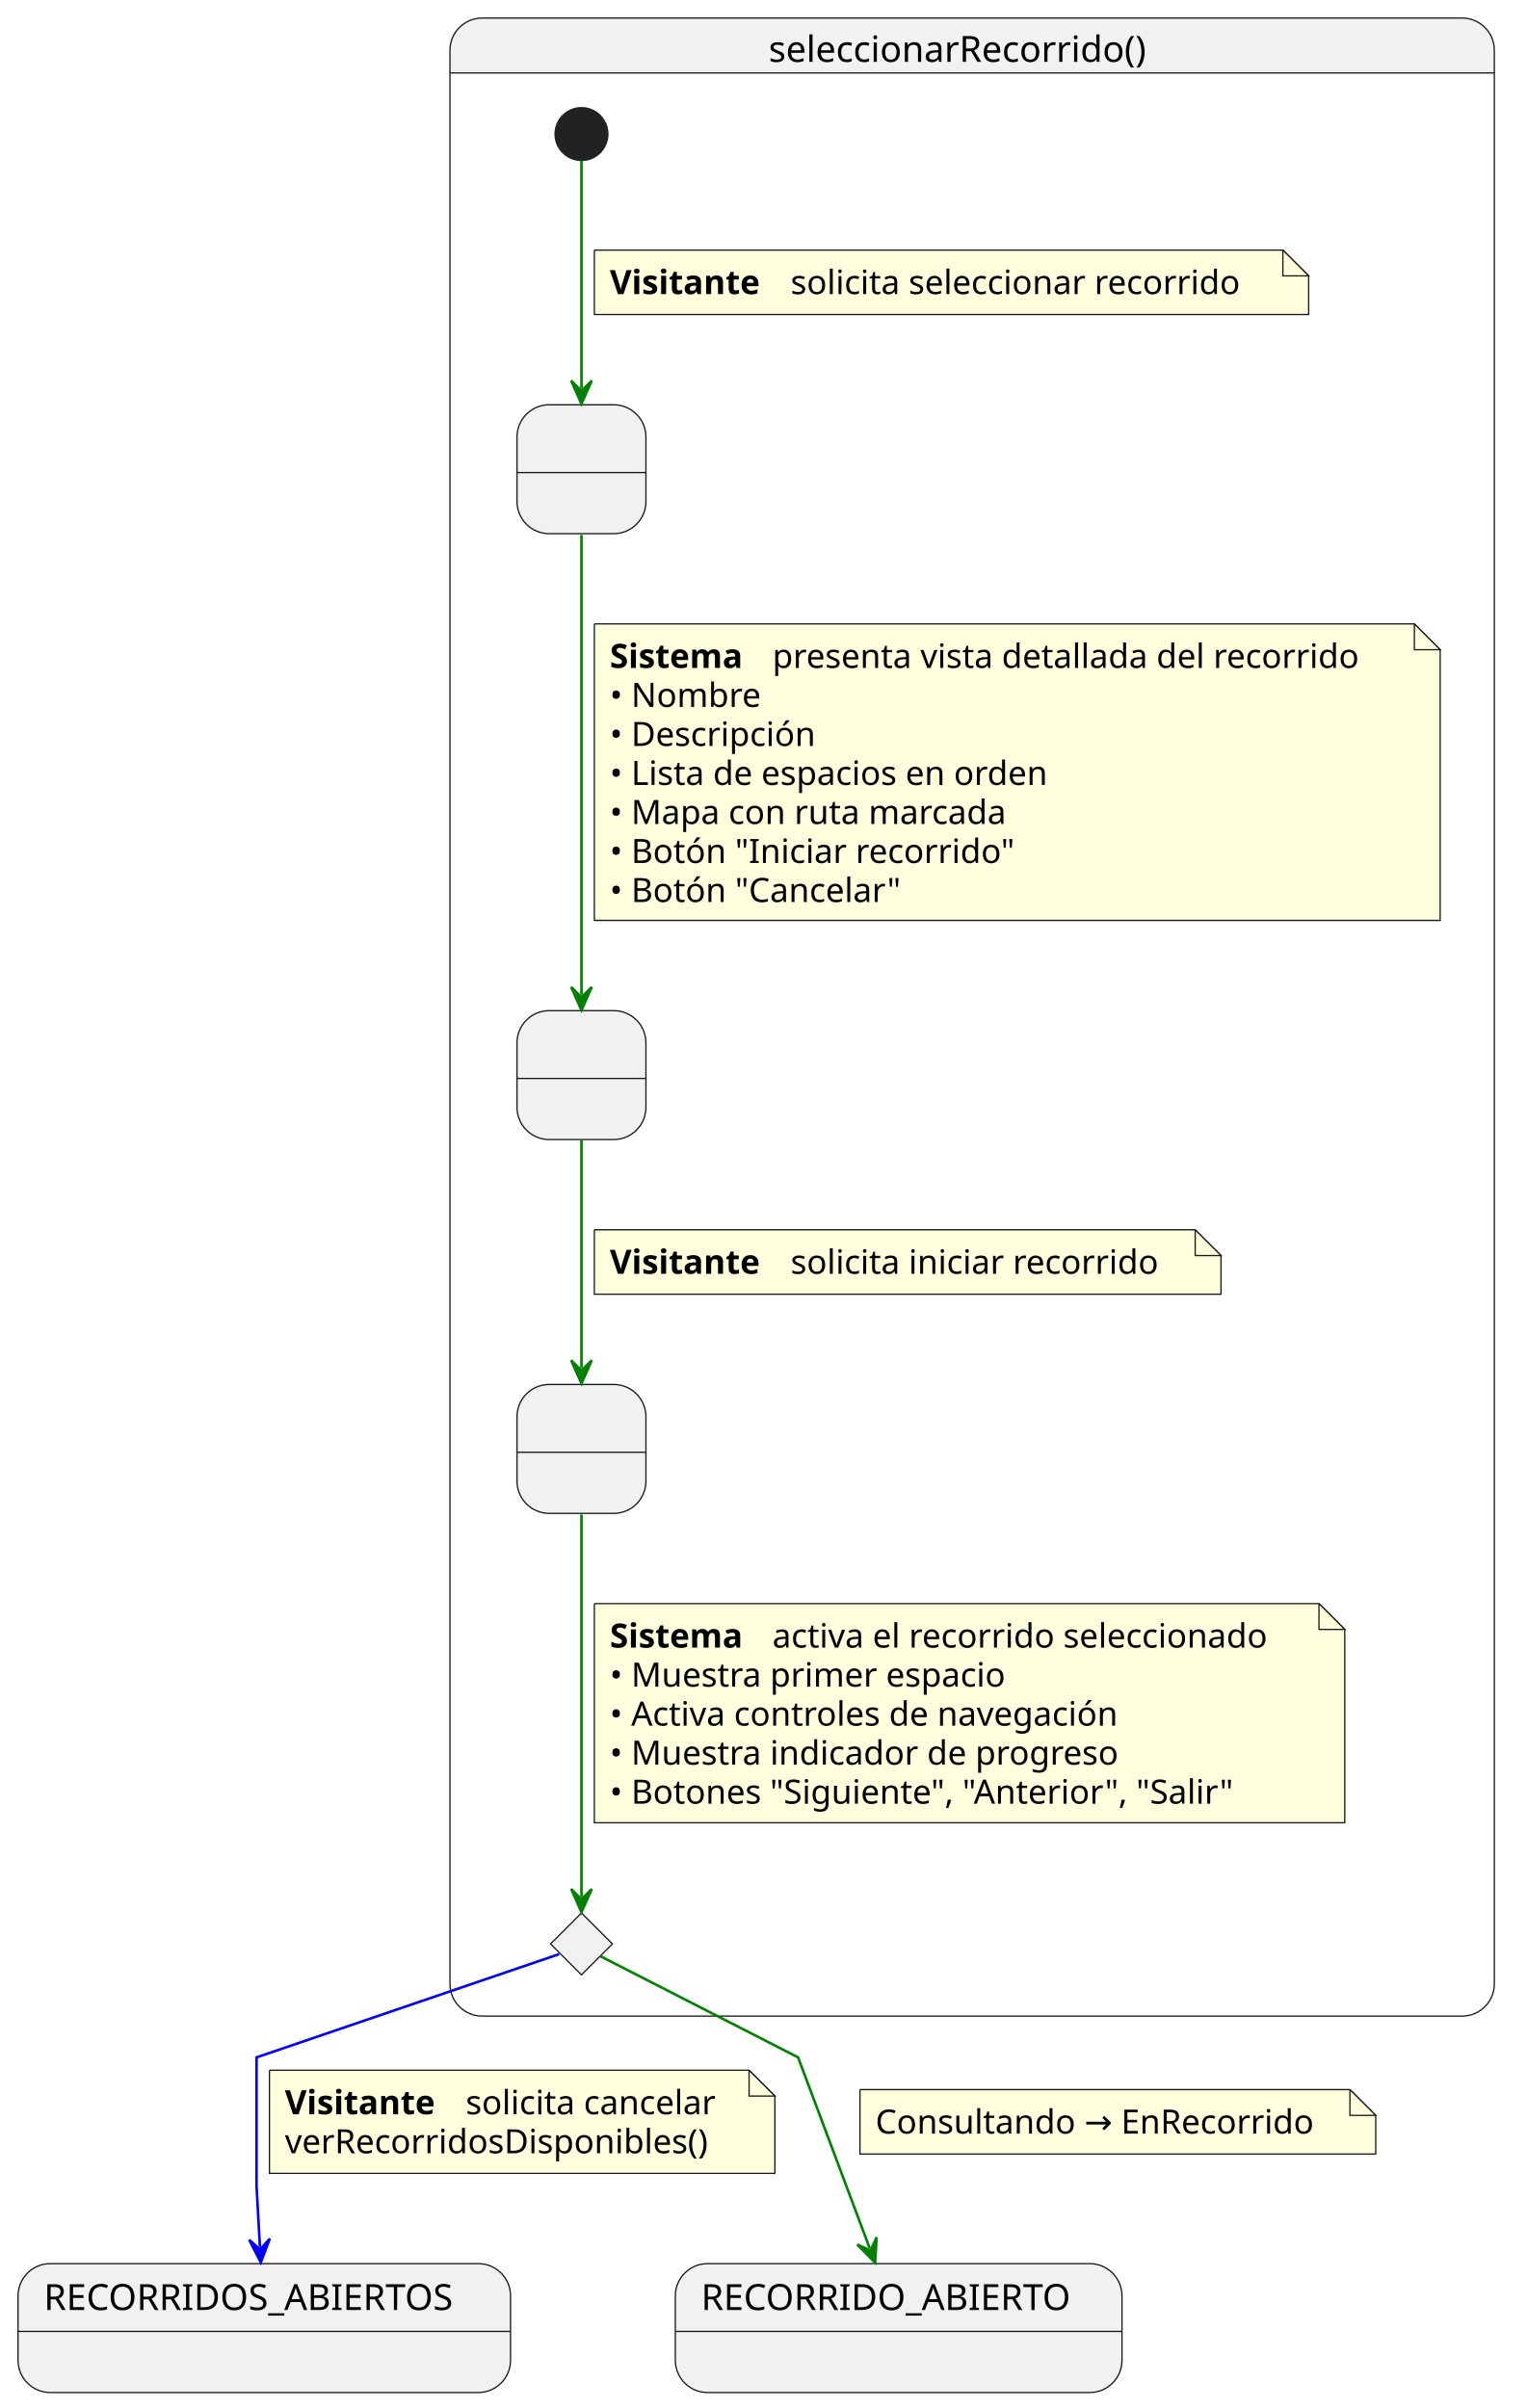
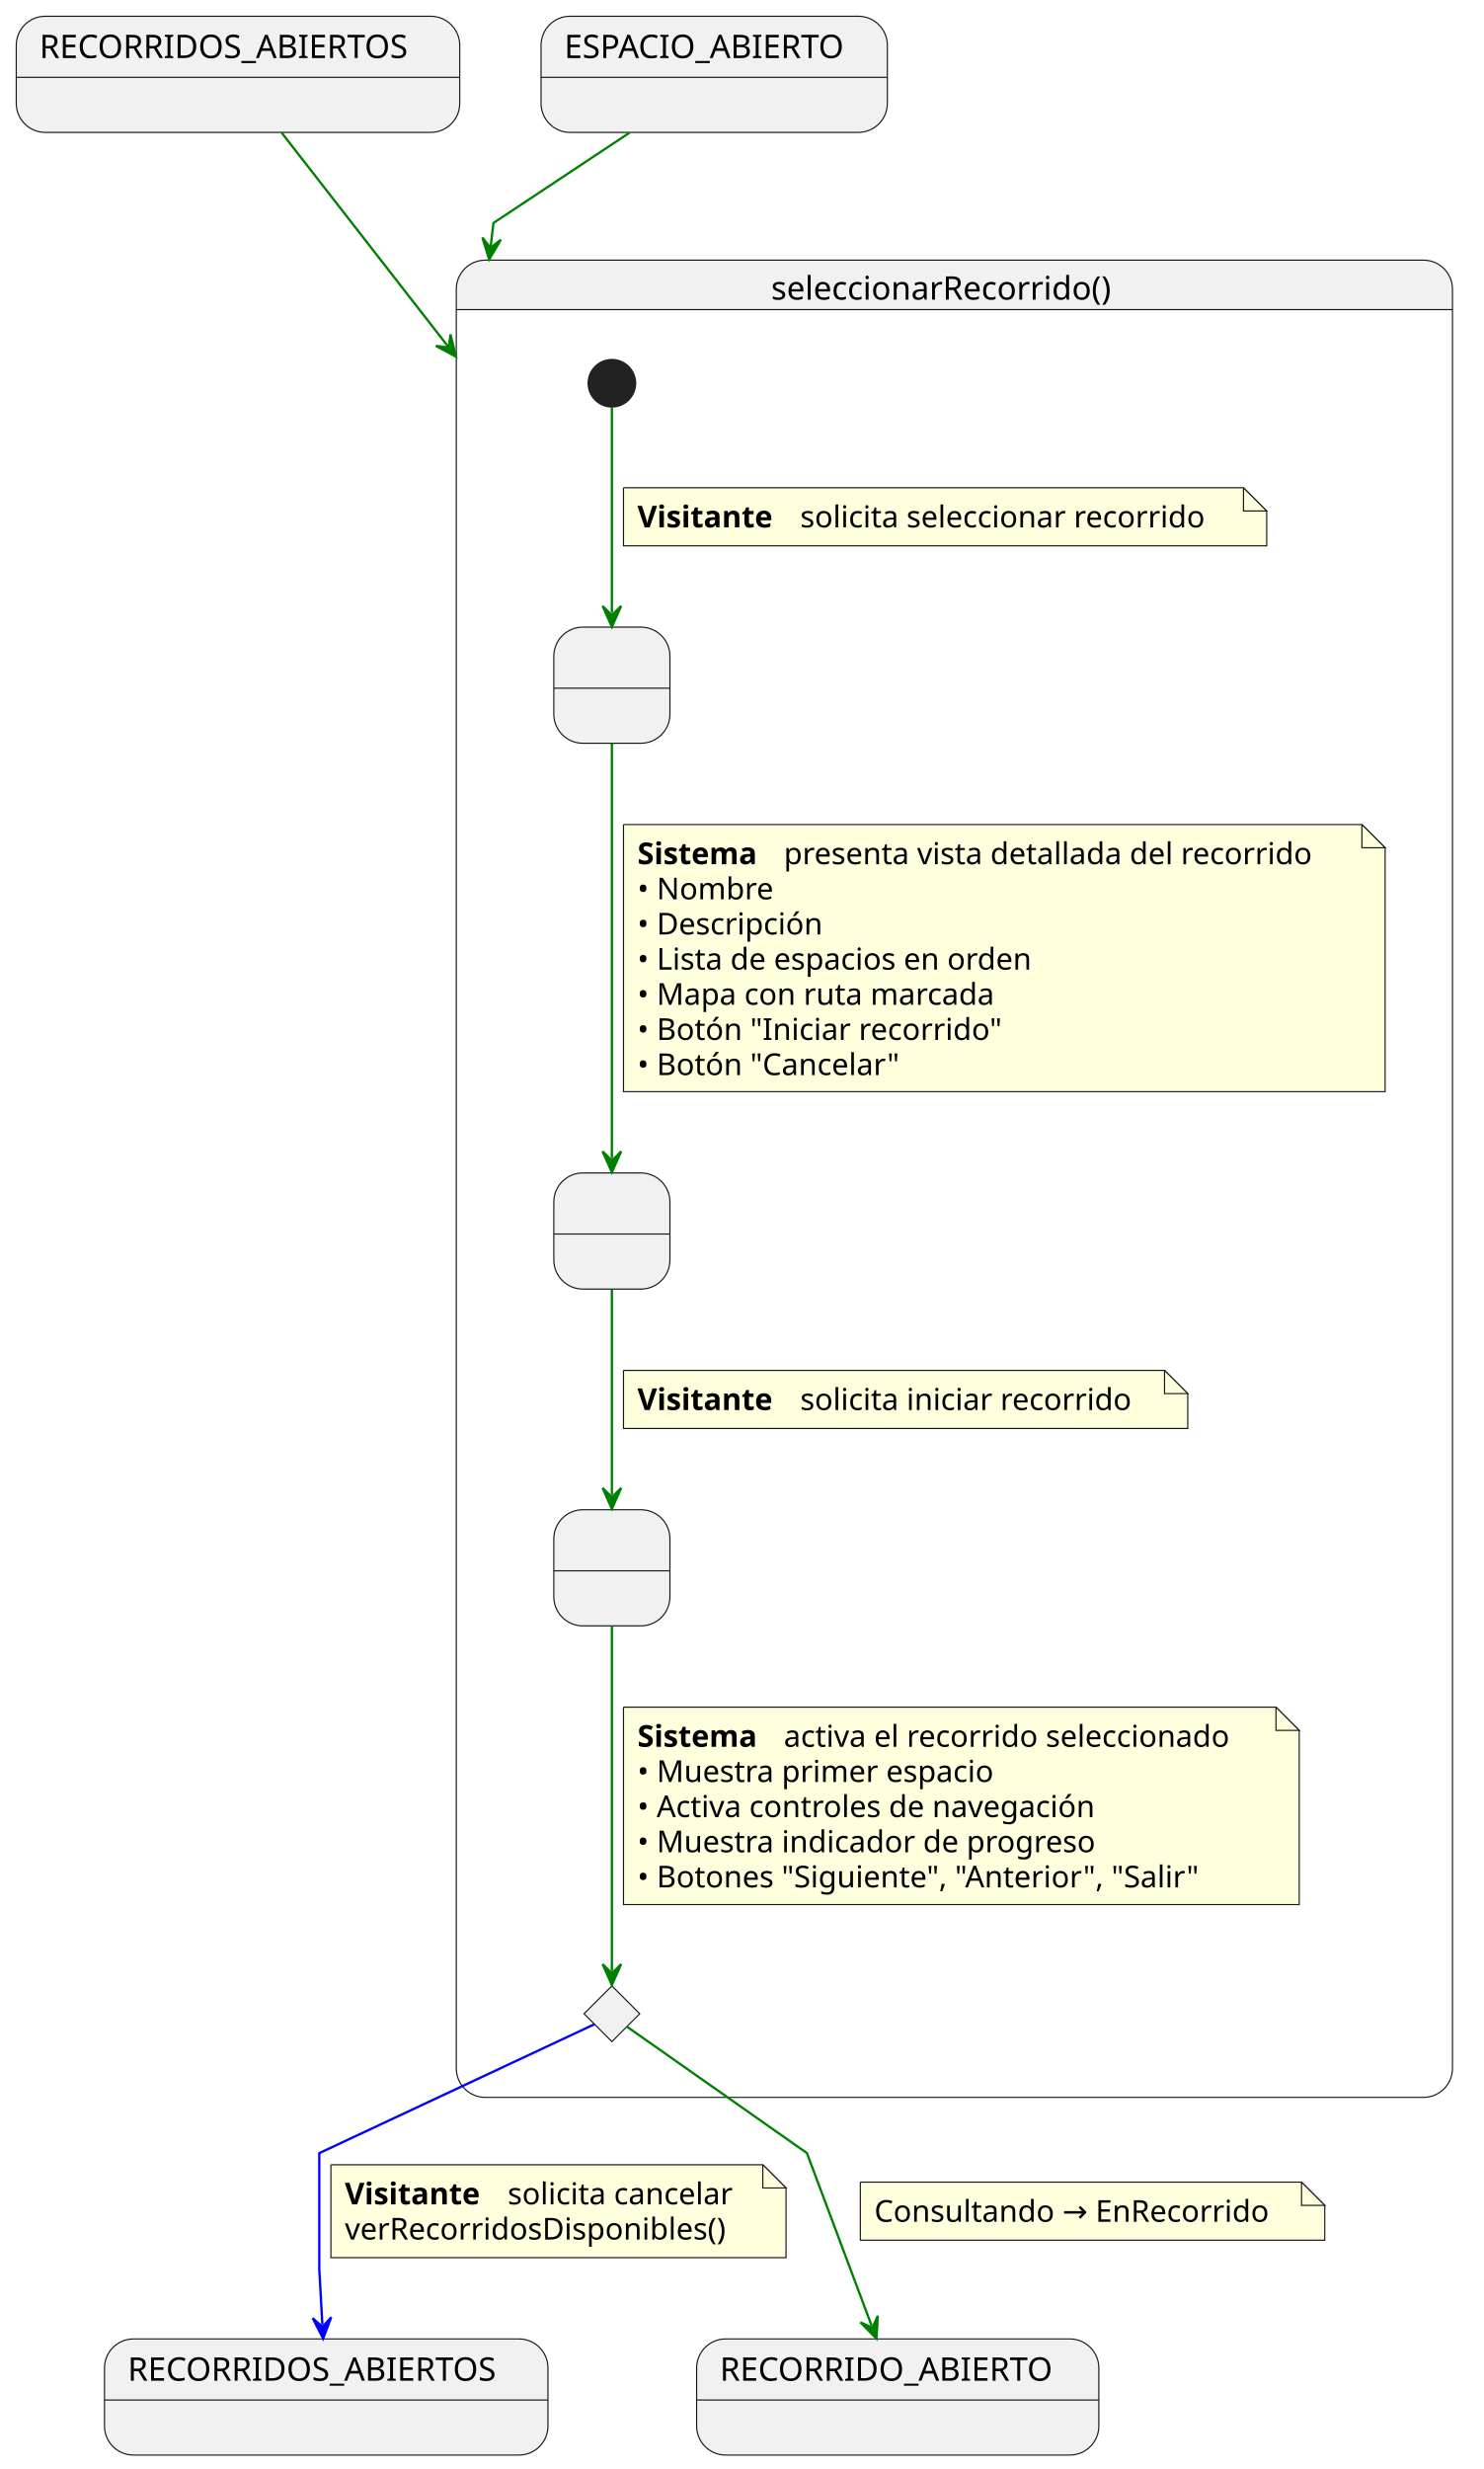
- <svg xmlns="http://www.w3.org/2000/svg" contentStyleType="text/css" data-diagram-type="STATE" height="934px" preserveAspectRatio="none" style="width:592px;height:934px;background:#FFFFFF;" version="1.1" viewBox="0 0 592 934" width="592px" zoomAndPan="magnify">
+ <svg xmlns="http://www.w3.org/2000/svg" contentStyleType="text/css" data-diagram-type="STATE" height="1063px" preserveAspectRatio="none" style="width:639px;height:1063px;background:#FFFFFF;" version="1.1" viewBox="0 0 639 1063" width="639px" zoomAndPan="magnify">
  <defs />
  <g>
-     <g class="cluster" data-entity="seleccionarRecorrido" data-source-line="3" data-uid="ent0002" id="cluster_seleccionarRecorrido">
-       <path d="M186.99,7 L566.99,7 A12.5,12.5 0 0 1 579.49,19.5 L579.49,28.297 L174.49,28.297 L174.49,19.5 A12.5,12.5 0 0 1 186.99,7" fill="#F1F1F1" />
-       <rect fill="none" height="775" rx="12.5" ry="12.5" style="stroke:#181818;stroke-width:0.5;" width="405" x="174.49" y="7" />
-       <line style="stroke:#181818;stroke-width:0.5;" x1="174.49" x2="579.49" y1="28.297" y2="28.297" />
-       <text fill="#000000" font-family="sans-serif" font-size="14" lengthAdjust="spacing" textLength="157.849" x="298.066" y="23.995">seleccionarRecorrido()</text>
+     <g class="cluster" data-entity="seleccionarRecorrido" data-source-line="8" data-uid="ent0004" id="cluster_seleccionarRecorrido">
+       <path d="M209,112 L613,112 A12.5,12.5 0 0 1 625.5,124.5 L625.5,133.297 L196.5,133.297 L196.5,124.5 A12.5,12.5 0 0 1 209,112" fill="#F1F1F1" />
+       <rect fill="none" height="791" rx="12.5" ry="12.5" style="stroke:#181818;stroke-width:0.5;" width="429" x="196.5" y="112" />
+       <line style="stroke:#181818;stroke-width:0.5;" x1="196.5" x2="625.5" y1="133.297" y2="133.297" />
+       <text fill="#000000" font-family="sans-serif" font-size="14" lengthAdjust="spacing" textLength="157.849" x="332.076" y="128.995">seleccionarRecorrido()</text>
    </g>
    <g id="seleccionarRecorrido.ViendoDetalles">
-       <rect fill="#F1F1F1" height="50" rx="12.5" ry="12.5" style="stroke:#181818;stroke-width:0.5;" width="50" x="200.49" y="157" />
-       <line style="stroke:#181818;stroke-width:0.5;" x1="200.49" x2="250.49" y1="183.297" y2="183.297" />
-       <text fill="#000000" font-family="sans-serif" font-size="14" lengthAdjust="spacing" textLength="4.45" x="223.265" y="174.995"> </text>
+       <rect fill="#F1F1F1" height="50" rx="12.5" ry="12.5" style="stroke:#181818;stroke-width:0.5;" width="50" x="238.5" y="270" />
+       <line style="stroke:#181818;stroke-width:0.5;" x1="238.5" x2="288.5" y1="296.297" y2="296.297" />
+       <text fill="#000000" font-family="sans-serif" font-size="14" lengthAdjust="spacing" textLength="4.45" x="261.275" y="287.995"> </text>
    </g>
    <g id="seleccionarRecorrido.ConfirmandoInicio">
-       <rect fill="#F1F1F1" height="50" rx="12.5" ry="12.5" style="stroke:#181818;stroke-width:0.5;" width="50" x="200.49" y="392" />
-       <line style="stroke:#181818;stroke-width:0.5;" x1="200.49" x2="250.49" y1="418.297" y2="418.297" />
-       <text fill="#000000" font-family="sans-serif" font-size="14" lengthAdjust="spacing" textLength="4.45" x="223.265" y="409.995"> </text>
+       <rect fill="#F1F1F1" height="50" rx="12.5" ry="12.5" style="stroke:#181818;stroke-width:0.5;" width="50" x="238.5" y="505" />
+       <line style="stroke:#181818;stroke-width:0.5;" x1="238.5" x2="288.5" y1="531.297" y2="531.297" />
+       <text fill="#000000" font-family="sans-serif" font-size="14" lengthAdjust="spacing" textLength="4.45" x="261.275" y="522.995"> </text>
    </g>
    <g id="seleccionarRecorrido.IniciandoRecorrido">
-       <rect fill="#F1F1F1" height="50" rx="12.5" ry="12.5" style="stroke:#181818;stroke-width:0.5;" width="50" x="200.49" y="537" />
-       <line style="stroke:#181818;stroke-width:0.5;" x1="200.49" x2="250.49" y1="563.297" y2="563.297" />
-       <text fill="#000000" font-family="sans-serif" font-size="14" lengthAdjust="spacing" textLength="4.45" x="223.265" y="554.995"> </text>
+       <rect fill="#F1F1F1" height="50" rx="12.5" ry="12.5" style="stroke:#181818;stroke-width:0.5;" width="50" x="238.5" y="650" />
+       <line style="stroke:#181818;stroke-width:0.5;" x1="238.5" x2="288.5" y1="676.297" y2="676.297" />
+       <text fill="#000000" font-family="sans-serif" font-size="14" lengthAdjust="spacing" textLength="4.45" x="261.275" y="667.995"> </text>
    </g>
-     <g class="entity" data-entity="c" data-uid="ent0006" id="entity_c">
-       <polygon fill="#F1F1F1" points="225.49,742,237.49,754,225.49,766,213.49,754,225.49,742" style="stroke:#181818;stroke-width:0.5;" />
+     <g class="entity" data-entity="c" data-uid="ent0008" id="entity_c">
+       <polygon fill="#F1F1F1" points="263.5,855,275.5,867,263.5,879,251.5,867,263.5,855" style="stroke:#181818;stroke-width:0.5;" />
    </g>
-     <ellipse cx="225.49" cy="52" fill="#222222" rx="10" ry="10" style="stroke:#222222;stroke-width:1;" />
+     <ellipse cx="263.5" cy="165" fill="#222222" rx="10" ry="10" style="stroke:#222222;stroke-width:1;" />
+     <g id="in1">
+       <rect fill="#F1F1F1" height="50" rx="12.5" ry="12.5" style="stroke:#181818;stroke-width:0.5;" width="190.981" x="7" y="7" />
+       <line style="stroke:#181818;stroke-width:0.5;" x1="7" x2="197.981" y1="33.297" y2="33.297" />
+       <text fill="#000000" font-family="sans-serif" font-size="14" lengthAdjust="spacing" textLength="170.981" x="17" y="24.995">RECORRIDOS_ABIERTOS</text>
+     </g>
+     <g id="in2">
+       <rect fill="#F1F1F1" height="50" rx="12.5" ry="12.5" style="stroke:#181818;stroke-width:0.5;" width="149.131" x="233" y="7" />
+       <line style="stroke:#181818;stroke-width:0.5;" x1="233" x2="382.131" y1="33.297" y2="33.297" />
+       <text fill="#000000" font-family="sans-serif" font-size="14" lengthAdjust="spacing" textLength="129.131" x="243" y="24.995">ESPACIO_ABIERTO</text>
+     </g>
    <g id="RECORRIDOS_ABIERTOS">
-       <rect fill="#F1F1F1" height="50" rx="12.5" ry="12.5" style="stroke:#181818;stroke-width:0.5;" width="190.981" x="7" y="878" />
-       <line style="stroke:#181818;stroke-width:0.5;" x1="7" x2="197.981" y1="904.297" y2="904.297" />
-       <text fill="#000000" font-family="sans-serif" font-size="14" lengthAdjust="spacing" textLength="170.981" x="17" y="895.995">RECORRIDOS_ABIERTOS</text>
+       <rect fill="#F1F1F1" height="50" rx="12.5" ry="12.5" style="stroke:#181818;stroke-width:0.5;" width="190.981" x="45" y="1007" />
+       <line style="stroke:#181818;stroke-width:0.5;" x1="45" x2="235.981" y1="1033.297" y2="1033.297" />
+       <text fill="#000000" font-family="sans-serif" font-size="14" lengthAdjust="spacing" textLength="170.981" x="55" y="1024.995">RECORRIDOS_ABIERTOS</text>
    </g>
    <g id="RECORRIDO_ABIERTO">
-       <rect fill="#F1F1F1" height="50" rx="12.5" ry="12.5" style="stroke:#181818;stroke-width:0.5;" width="173.207" x="261.89" y="878" />
-       <line style="stroke:#181818;stroke-width:0.5;" x1="261.89" x2="435.097" y1="904.297" y2="904.297" />
-       <text fill="#000000" font-family="sans-serif" font-size="14" lengthAdjust="spacing" textLength="153.207" x="271.89" y="895.995">RECORRIDO_ABIERTO</text>
+       <rect fill="#F1F1F1" height="50" rx="12.5" ry="12.5" style="stroke:#181818;stroke-width:0.5;" width="173.207" x="300" y="1007" />
+       <line style="stroke:#181818;stroke-width:0.5;" x1="300" x2="473.207" y1="1033.297" y2="1033.297" />
+       <text fill="#000000" font-family="sans-serif" font-size="14" lengthAdjust="spacing" textLength="153.207" x="310" y="1024.995">RECORRIDO_ABIERTO</text>
    </g>
-     <g class="link" data-entity-1=".start.seleccionarRecorrido" data-entity-2="ViendoDetalles" data-source-line="10" data-uid="lnk3" id="link_.start.seleccionarRecorrido_ViendoDetalles">
-       <path d="M225.49,62.21 C225.49,81.75 225.49,121.96 225.49,150.64" fill="none" id="*start*seleccionarRecorrido-to-ViendoDetalles" style="stroke:#008000;stroke-width:1;" />
-       <polygon fill="#008000" points="225.49,156.64,229.49,147.64,225.49,151.64,221.49,147.64,225.49,156.64" style="stroke:#008000;stroke-width:1;" />
-       <path d="M230.49,97 L230.49,122 L507.49,122 L507.49,107 L497.49,97 L230.49,97" fill="#FEFFDD" style="stroke:#181818;stroke-width:0.5;" />
-       <path d="M497.49,97 L497.49,107 L507.49,107 L497.49,97" fill="#FEFFDD" style="stroke:#181818;stroke-width:0.5;" />
-       <text fill="#000000" font-family="sans-serif" font-size="13" font-weight="bold" lengthAdjust="spacing" textLength="65.984" x="236.49" y="114.067">Visitante</text>
-       <text fill="#000000" font-family="sans-serif" font-size="13" lengthAdjust="spacing" textLength="186.78" x="306.606" y="114.067">solicita seleccionar recorrido</text>
+     <g class="link" data-entity-1="in1" data-entity-2="seleccionarRecorrido" data-source-line="4" data-uid="lnk2" id="link_in1_seleccionarRecorrido">
+       <path d="M121.21,57.03 C135.7,75.645 156.102,101.85 173.088,123.664 C181.58,134.571 189.218,144.38 194.836,151.593 C195.187,152.044 195.53,152.485 195.865,152.915 C196.032,153.13 192.511,148.609 192.675,148.819" fill="none" id="in1-to-seleccionarRecorrido" style="stroke:#008000;stroke-width:1;" />
+       <polygon fill="#008000" points="196.361,153.552,193.987,143.994,193.289,149.607,187.676,148.909,196.361,153.552" style="stroke:#008000;stroke-width:1;" />
    </g>
-     <g class="link" data-entity-1="ViendoDetalles" data-entity-2="ConfirmandoInicio" data-source-line="15" data-uid="lnk4" id="link_ViendoDetalles_ConfirmandoInicio">
-       <path d="M225.49,207.49 C225.49,252.36 225.49,341.21 225.49,385.83" fill="none" id="ViendoDetalles-to-ConfirmandoInicio" style="stroke:#008000;stroke-width:1;" />
-       <polygon fill="#008000" points="225.49,391.83,229.49,382.83,225.49,386.83,221.49,382.83,225.49,391.83" style="stroke:#008000;stroke-width:1;" />
-       <path d="M230.49,242 L230.49,357 L558.49,357 L558.49,252 L548.49,242 L230.49,242" fill="#FEFFDD" style="stroke:#181818;stroke-width:0.5;" />
-       <path d="M548.49,242 L548.49,252 L558.49,252 L548.49,242" fill="#FEFFDD" style="stroke:#181818;stroke-width:0.5;" />
-       <text fill="#000000" font-family="sans-serif" font-size="13" font-weight="bold" lengthAdjust="spacing" textLength="58.906" x="236.49" y="259.067">Sistema</text>
-       <text fill="#000000" font-family="sans-serif" font-size="13" lengthAdjust="spacing" textLength="244.874" x="299.529" y="259.067">presenta vista detallada del recorrido</text>
-       <text fill="#000000" font-family="sans-serif" font-size="13" lengthAdjust="spacing" textLength="63.737" x="236.49" y="274.2">• Nombre</text>
-       <text fill="#000000" font-family="sans-serif" font-size="13" lengthAdjust="spacing" textLength="87.89" x="236.49" y="289.332">• Descripción</text>
-       <text fill="#000000" font-family="sans-serif" font-size="13" lengthAdjust="spacing" textLength="185.77" x="236.49" y="304.465">• Lista de espacios en orden</text>
-       <text fill="#000000" font-family="sans-serif" font-size="13" lengthAdjust="spacing" textLength="166.893" x="236.49" y="319.598">• Mapa con ruta marcada</text>
-       <text fill="#000000" font-family="sans-serif" font-size="13" lengthAdjust="spacing" textLength="168.892" x="236.49" y="334.731">• Botón "Iniciar recorrido"</text>
-       <text fill="#000000" font-family="sans-serif" font-size="13" lengthAdjust="spacing" textLength="123.405" x="236.49" y="349.864">• Botón "Cancelar"</text>
+     <g class="link" data-entity-1="in2" data-entity-2="seleccionarRecorrido" data-source-line="6" data-uid="lnk3" id="link_in2_seleccionarRecorrido">
+       <path d="M271.04,57.18 C244.25,74.94 212.5,96 212.5,96 C212.5,96 212.016,100.118 211.285,106.328 C211.103,107.88 210.905,109.563 210.695,111.345 C210.682,111.456 211.37,105.609 211.357,105.721" fill="none" id="in2-to-seleccionarRecorrido" style="stroke:#008000;stroke-width:1;" />
+       <polygon fill="#008000" points="210.656,111.68,215.68,103.209,211.24,106.715,207.734,102.275,210.656,111.68" style="stroke:#008000;stroke-width:1;" />
    </g>
-     <g class="link" data-entity-1="ConfirmandoInicio" data-entity-2="IniciandoRecorrido" data-source-line="26" data-uid="lnk5" id="link_ConfirmandoInicio_IniciandoRecorrido">
-       <path d="M225.49,442.26 C225.49,468.55 225.49,504.28 225.49,530.62" fill="none" id="ConfirmandoInicio-to-IniciandoRecorrido" style="stroke:#008000;stroke-width:1;" />
-       <polygon fill="#008000" points="225.49,536.62,229.49,527.62,225.49,531.62,221.49,527.62,225.49,536.62" style="stroke:#008000;stroke-width:1;" />
-       <path d="M230.49,477 L230.49,502 L473.49,502 L473.49,487 L463.49,477 L230.49,477" fill="#FEFFDD" style="stroke:#181818;stroke-width:0.5;" />
-       <path d="M463.49,477 L463.49,487 L473.49,487 L463.49,477" fill="#FEFFDD" style="stroke:#181818;stroke-width:0.5;" />
-       <text fill="#000000" font-family="sans-serif" font-size="13" font-weight="bold" lengthAdjust="spacing" textLength="65.984" x="236.49" y="494.067">Visitante</text>
-       <text fill="#000000" font-family="sans-serif" font-size="13" lengthAdjust="spacing" textLength="152.522" x="306.606" y="494.067">solicita iniciar recorrido</text>
+     <g class="link" data-entity-1=".start.seleccionarRecorrido" data-entity-2="ViendoDetalles" data-source-line="15" data-uid="lnk5" id="link_.start.seleccionarRecorrido_ViendoDetalles">
+       <path d="M263.5,175.21 C263.5,194.81 263.5,235.23 263.5,263.89" fill="none" id="*start*seleccionarRecorrido-to-ViendoDetalles" style="stroke:#008000;stroke-width:1;" />
+       <polygon fill="#008000" points="263.5,269.89,267.5,260.89,263.5,264.89,259.5,260.89,263.5,269.89" style="stroke:#008000;stroke-width:1;" />
+       <path d="M268.5,210 L268.5,235 L545.5,235 L545.5,220 L535.5,210 L268.5,210" fill="#FEFFDD" style="stroke:#181818;stroke-width:0.5;" />
+       <path d="M535.5,210 L535.5,220 L545.5,220 L535.5,210" fill="#FEFFDD" style="stroke:#181818;stroke-width:0.5;" />
+       <text fill="#000000" font-family="sans-serif" font-size="13" font-weight="bold" lengthAdjust="spacing" textLength="65.984" x="274.5" y="227.067">Visitante</text>
+       <text fill="#000000" font-family="sans-serif" font-size="13" lengthAdjust="spacing" textLength="186.78" x="344.616" y="227.067">solicita seleccionar recorrido</text>
    </g>
-     <g class="link" data-entity-1="IniciandoRecorrido" data-entity-2="c" data-source-line="31" data-uid="lnk6" id="link_IniciandoRecorrido_c">
-       <path d="M225.49,587.45 C225.49,628.94 225.49,705.57 225.49,735.69" fill="none" id="IniciandoRecorrido-to-c" style="stroke:#008000;stroke-width:1;" />
-       <polygon fill="#008000" points="225.49,741.69,229.49,732.69,225.49,736.69,221.49,732.69,225.49,741.69" style="stroke:#008000;stroke-width:1;" />
-       <path d="M230.49,622 L230.49,707 L521.49,707 L521.49,632 L511.49,622 L230.49,622" fill="#FEFFDD" style="stroke:#181818;stroke-width:0.5;" />
-       <path d="M511.49,622 L511.49,632 L521.49,632 L511.49,622" fill="#FEFFDD" style="stroke:#181818;stroke-width:0.5;" />
-       <text fill="#000000" font-family="sans-serif" font-size="13" font-weight="bold" lengthAdjust="spacing" textLength="58.906" x="236.49" y="639.067">Sistema</text>
-       <text fill="#000000" font-family="sans-serif" font-size="13" lengthAdjust="spacing" textLength="207.092" x="299.529" y="639.067">activa el recorrido seleccionado</text>
-       <text fill="#000000" font-family="sans-serif" font-size="13" lengthAdjust="spacing" textLength="165.617" x="236.49" y="654.2">• Muestra primer espacio</text>
-       <text fill="#000000" font-family="sans-serif" font-size="13" lengthAdjust="spacing" textLength="216.042" x="236.49" y="669.332">• Activa controles de navegación</text>
-       <text fill="#000000" font-family="sans-serif" font-size="13" lengthAdjust="spacing" textLength="211.333" x="236.49" y="684.465">• Muestra indicador de progreso</text>
-       <text fill="#000000" font-family="sans-serif" font-size="13" lengthAdjust="spacing" textLength="263.84" x="236.49" y="699.598">• Botones "Siguiente", "Anterior", "Salir"</text>
+     <g class="link" data-entity-1="ViendoDetalles" data-entity-2="ConfirmandoInicio" data-source-line="20" data-uid="lnk6" id="link_ViendoDetalles_ConfirmandoInicio">
+       <path d="M263.5,320.06 C263.5,364.71 263.5,453.91 263.5,498.72" fill="none" id="ViendoDetalles-to-ConfirmandoInicio" style="stroke:#008000;stroke-width:1;" />
+       <polygon fill="#008000" points="263.5,504.72,267.5,495.72,263.5,499.72,259.5,495.72,263.5,504.72" style="stroke:#008000;stroke-width:1;" />
+       <path d="M268.5,355 L268.5,470 L596.5,470 L596.5,365 L586.5,355 L268.5,355" fill="#FEFFDD" style="stroke:#181818;stroke-width:0.5;" />
+       <path d="M586.5,355 L586.5,365 L596.5,365 L586.5,355" fill="#FEFFDD" style="stroke:#181818;stroke-width:0.5;" />
+       <text fill="#000000" font-family="sans-serif" font-size="13" font-weight="bold" lengthAdjust="spacing" textLength="58.906" x="274.5" y="372.067">Sistema</text>
+       <text fill="#000000" font-family="sans-serif" font-size="13" lengthAdjust="spacing" textLength="244.874" x="337.539" y="372.067">presenta vista detallada del recorrido</text>
+       <text fill="#000000" font-family="sans-serif" font-size="13" lengthAdjust="spacing" textLength="63.737" x="274.5" y="387.2">• Nombre</text>
+       <text fill="#000000" font-family="sans-serif" font-size="13" lengthAdjust="spacing" textLength="87.89" x="274.5" y="402.332">• Descripción</text>
+       <text fill="#000000" font-family="sans-serif" font-size="13" lengthAdjust="spacing" textLength="185.77" x="274.5" y="417.465">• Lista de espacios en orden</text>
+       <text fill="#000000" font-family="sans-serif" font-size="13" lengthAdjust="spacing" textLength="166.893" x="274.5" y="432.598">• Mapa con ruta marcada</text>
+       <text fill="#000000" font-family="sans-serif" font-size="13" lengthAdjust="spacing" textLength="168.892" x="274.5" y="447.731">• Botón "Iniciar recorrido"</text>
+       <text fill="#000000" font-family="sans-serif" font-size="13" lengthAdjust="spacing" textLength="123.405" x="274.5" y="462.864">• Botón "Cancelar"</text>
    </g>
-     <g class="link" data-entity-1="c" data-entity-2="RECORRIDOS_ABIERTOS" data-source-line="42" data-uid="lnk8" id="link_c_RECORRIDOS_ABIERTOS">
-       <path d="M216.83,757.96 C188.36,767.67 99.49,798 99.49,798 C99.49,798 99.49,848 99.49,848 C99.49,848 100.009,857.249 100.799,871.539" fill="none" id="c-to-RECORRIDOS_ABIERTOS" style="stroke:#0000FF;stroke-width:1;" />
-       <polygon fill="#0000FF" points="101.13,877.53,104.627,868.323,100.854,872.538,96.639,868.764,101.13,877.53" style="stroke:#0000FF;stroke-width:1;" />
-       <path d="M104.49,803 L104.49,843 L300.49,843 L300.49,813 L290.49,803 L104.49,803" fill="#FEFFDD" style="stroke:#181818;stroke-width:0.5;" />
-       <path d="M290.49,803 L290.49,813 L300.49,813 L290.49,803" fill="#FEFFDD" style="stroke:#181818;stroke-width:0.5;" />
-       <text fill="#000000" font-family="sans-serif" font-size="13" font-weight="bold" lengthAdjust="spacing" textLength="65.984" x="110.49" y="820.067">Visitante</text>
-       <text fill="#000000" font-family="sans-serif" font-size="13" lengthAdjust="spacing" textLength="105.327" x="180.606" y="820.067">solicita cancelar</text>
-       <text fill="#000000" font-family="sans-serif" font-size="13" lengthAdjust="spacing" textLength="175.678" x="110.49" y="835.2">verRecorridosDisponibles()</text>
+     <g class="link" data-entity-1="ConfirmandoInicio" data-entity-2="IniciandoRecorrido" data-source-line="31" data-uid="lnk7" id="link_ConfirmandoInicio_IniciandoRecorrido">
+       <path d="M263.5,555.26 C263.5,581.55 263.5,617.28 263.5,643.62" fill="none" id="ConfirmandoInicio-to-IniciandoRecorrido" style="stroke:#008000;stroke-width:1;" />
+       <polygon fill="#008000" points="263.5,649.62,267.5,640.62,263.5,644.62,259.5,640.62,263.5,649.62" style="stroke:#008000;stroke-width:1;" />
+       <path d="M268.5,590 L268.5,615 L511.5,615 L511.5,600 L501.5,590 L268.5,590" fill="#FEFFDD" style="stroke:#181818;stroke-width:0.5;" />
+       <path d="M501.5,590 L501.5,600 L511.5,600 L501.5,590" fill="#FEFFDD" style="stroke:#181818;stroke-width:0.5;" />
+       <text fill="#000000" font-family="sans-serif" font-size="13" font-weight="bold" lengthAdjust="spacing" textLength="65.984" x="274.5" y="607.067">Visitante</text>
+       <text fill="#000000" font-family="sans-serif" font-size="13" lengthAdjust="spacing" textLength="152.522" x="344.616" y="607.067">solicita iniciar recorrido</text>
    </g>
-     <g class="link" data-entity-1="c" data-entity-2="RECORRIDO_ABIERTO" data-source-line="48" data-uid="lnk10" id="link_c_RECORRIDO_ABIERTO">
-       <path d="M232.94,758.82 C253.5,769.34 309.49,798 309.49,798 C309.49,798 325.713,841.262 337.243,872.002" fill="none" id="c-to-RECORRIDO_ABIERTO" style="stroke:#008000;stroke-width:1;" />
-       <polygon fill="#008000" points="339.35,877.62,339.935,867.788,337.594,872.938,332.444,870.598,339.35,877.62" style="stroke:#008000;stroke-width:1;" />
-       <path d="M333.49,810.5 L333.49,835.5 L533.49,835.5 L533.49,820.5 L523.49,810.5 L333.49,810.5" fill="#FEFFDD" style="stroke:#181818;stroke-width:0.5;" />
-       <path d="M523.49,810.5 L523.49,820.5 L533.49,820.5 L523.49,810.5" fill="#FEFFDD" style="stroke:#181818;stroke-width:0.5;" />
-       <text fill="#000000" font-family="sans-serif" font-size="13" lengthAdjust="spacing" textLength="179.651" x="339.49" y="827.567">Consultando → EnRecorrido</text>
+     <g class="link" data-entity-1="IniciandoRecorrido" data-entity-2="c" data-source-line="36" data-uid="lnk8" id="link_IniciandoRecorrido_c">
+       <path d="M263.5,700.06 C263.5,741.4 263.5,818.38 263.5,848.63" fill="none" id="IniciandoRecorrido-to-c" style="stroke:#008000;stroke-width:1;" />
+       <polygon fill="#008000" points="263.5,854.63,267.5,845.63,263.5,849.63,259.5,845.63,263.5,854.63" style="stroke:#008000;stroke-width:1;" />
+       <path d="M268.5,735 L268.5,820 L559.5,820 L559.5,745 L549.5,735 L268.5,735" fill="#FEFFDD" style="stroke:#181818;stroke-width:0.5;" />
+       <path d="M549.5,735 L549.5,745 L559.5,745 L549.5,735" fill="#FEFFDD" style="stroke:#181818;stroke-width:0.5;" />
+       <text fill="#000000" font-family="sans-serif" font-size="13" font-weight="bold" lengthAdjust="spacing" textLength="58.906" x="274.5" y="752.067">Sistema</text>
+       <text fill="#000000" font-family="sans-serif" font-size="13" lengthAdjust="spacing" textLength="207.092" x="337.539" y="752.067">activa el recorrido seleccionado</text>
+       <text fill="#000000" font-family="sans-serif" font-size="13" lengthAdjust="spacing" textLength="165.617" x="274.5" y="767.2">• Muestra primer espacio</text>
+       <text fill="#000000" font-family="sans-serif" font-size="13" lengthAdjust="spacing" textLength="216.042" x="274.5" y="782.332">• Activa controles de navegación</text>
+       <text fill="#000000" font-family="sans-serif" font-size="13" lengthAdjust="spacing" textLength="211.333" x="274.5" y="797.465">• Muestra indicador de progreso</text>
+       <text fill="#000000" font-family="sans-serif" font-size="13" lengthAdjust="spacing" textLength="263.84" x="274.5" y="812.598">• Botones "Siguiente", "Anterior", "Salir"</text>
+     </g>
+     <g class="link" data-entity-1="c" data-entity-2="RECORRIDOS_ABIERTOS" data-source-line="47" data-uid="lnk10" id="link_c_RECORRIDOS_ABIERTOS">
+       <path d="M256,871.51 C228.87,884.22 137.5,927 137.5,927 C137.5,927 137.5,977 137.5,977 C137.5,977 138.026,986.479 138.827,1000.849" fill="none" id="c-to-RECORRIDOS_ABIERTOS" style="stroke:#0000FF;stroke-width:1;" />
+       <polygon fill="#0000FF" points="139.16,1006.84,142.654,997.632,138.882,1001.848,134.666,998.076,139.16,1006.84" style="stroke:#0000FF;stroke-width:1;" />
+       <path d="M142.5,932 L142.5,972 L338.5,972 L338.5,942 L328.5,932 L142.5,932" fill="#FEFFDD" style="stroke:#181818;stroke-width:0.5;" />
+       <path d="M328.5,932 L328.5,942 L338.5,942 L328.5,932" fill="#FEFFDD" style="stroke:#181818;stroke-width:0.5;" />
+       <text fill="#000000" font-family="sans-serif" font-size="13" font-weight="bold" lengthAdjust="spacing" textLength="65.984" x="148.5" y="949.067">Visitante</text>
+       <text fill="#000000" font-family="sans-serif" font-size="13" lengthAdjust="spacing" textLength="105.327" x="218.616" y="949.067">solicita cancelar</text>
+       <text fill="#000000" font-family="sans-serif" font-size="13" lengthAdjust="spacing" textLength="175.678" x="148.5" y="964.2">verRecorridosDisponibles()</text>
+     </g>
+     <g class="link" data-entity-1="c" data-entity-2="RECORRIDO_ABIERTO" data-source-line="53" data-uid="lnk12" id="link_c_RECORRIDO_ABIERTO">
+       <path d="M270.09,872.63 C289.89,886.54 347.5,927 347.5,927 C347.5,927 363.823,970.542 375.343,1001.262" fill="none" id="c-to-RECORRIDO_ABIERTO" style="stroke:#008000;stroke-width:1;" />
+       <polygon fill="#008000" points="377.45,1006.88,378.035,997.048,375.694,1002.198,370.545,999.857,377.45,1006.88" style="stroke:#008000;stroke-width:1;" />
+       <path d="M370.5,939.5 L370.5,964.5 L570.5,964.5 L570.5,949.5 L560.5,939.5 L370.5,939.5" fill="#FEFFDD" style="stroke:#181818;stroke-width:0.5;" />
+       <path d="M560.5,939.5 L560.5,949.5 L570.5,949.5 L560.5,939.5" fill="#FEFFDD" style="stroke:#181818;stroke-width:0.5;" />
+       <text fill="#000000" font-family="sans-serif" font-size="13" lengthAdjust="spacing" textLength="179.651" x="376.5" y="956.567">Consultando → EnRecorrido</text>
    </g>
  </g>
</svg>
